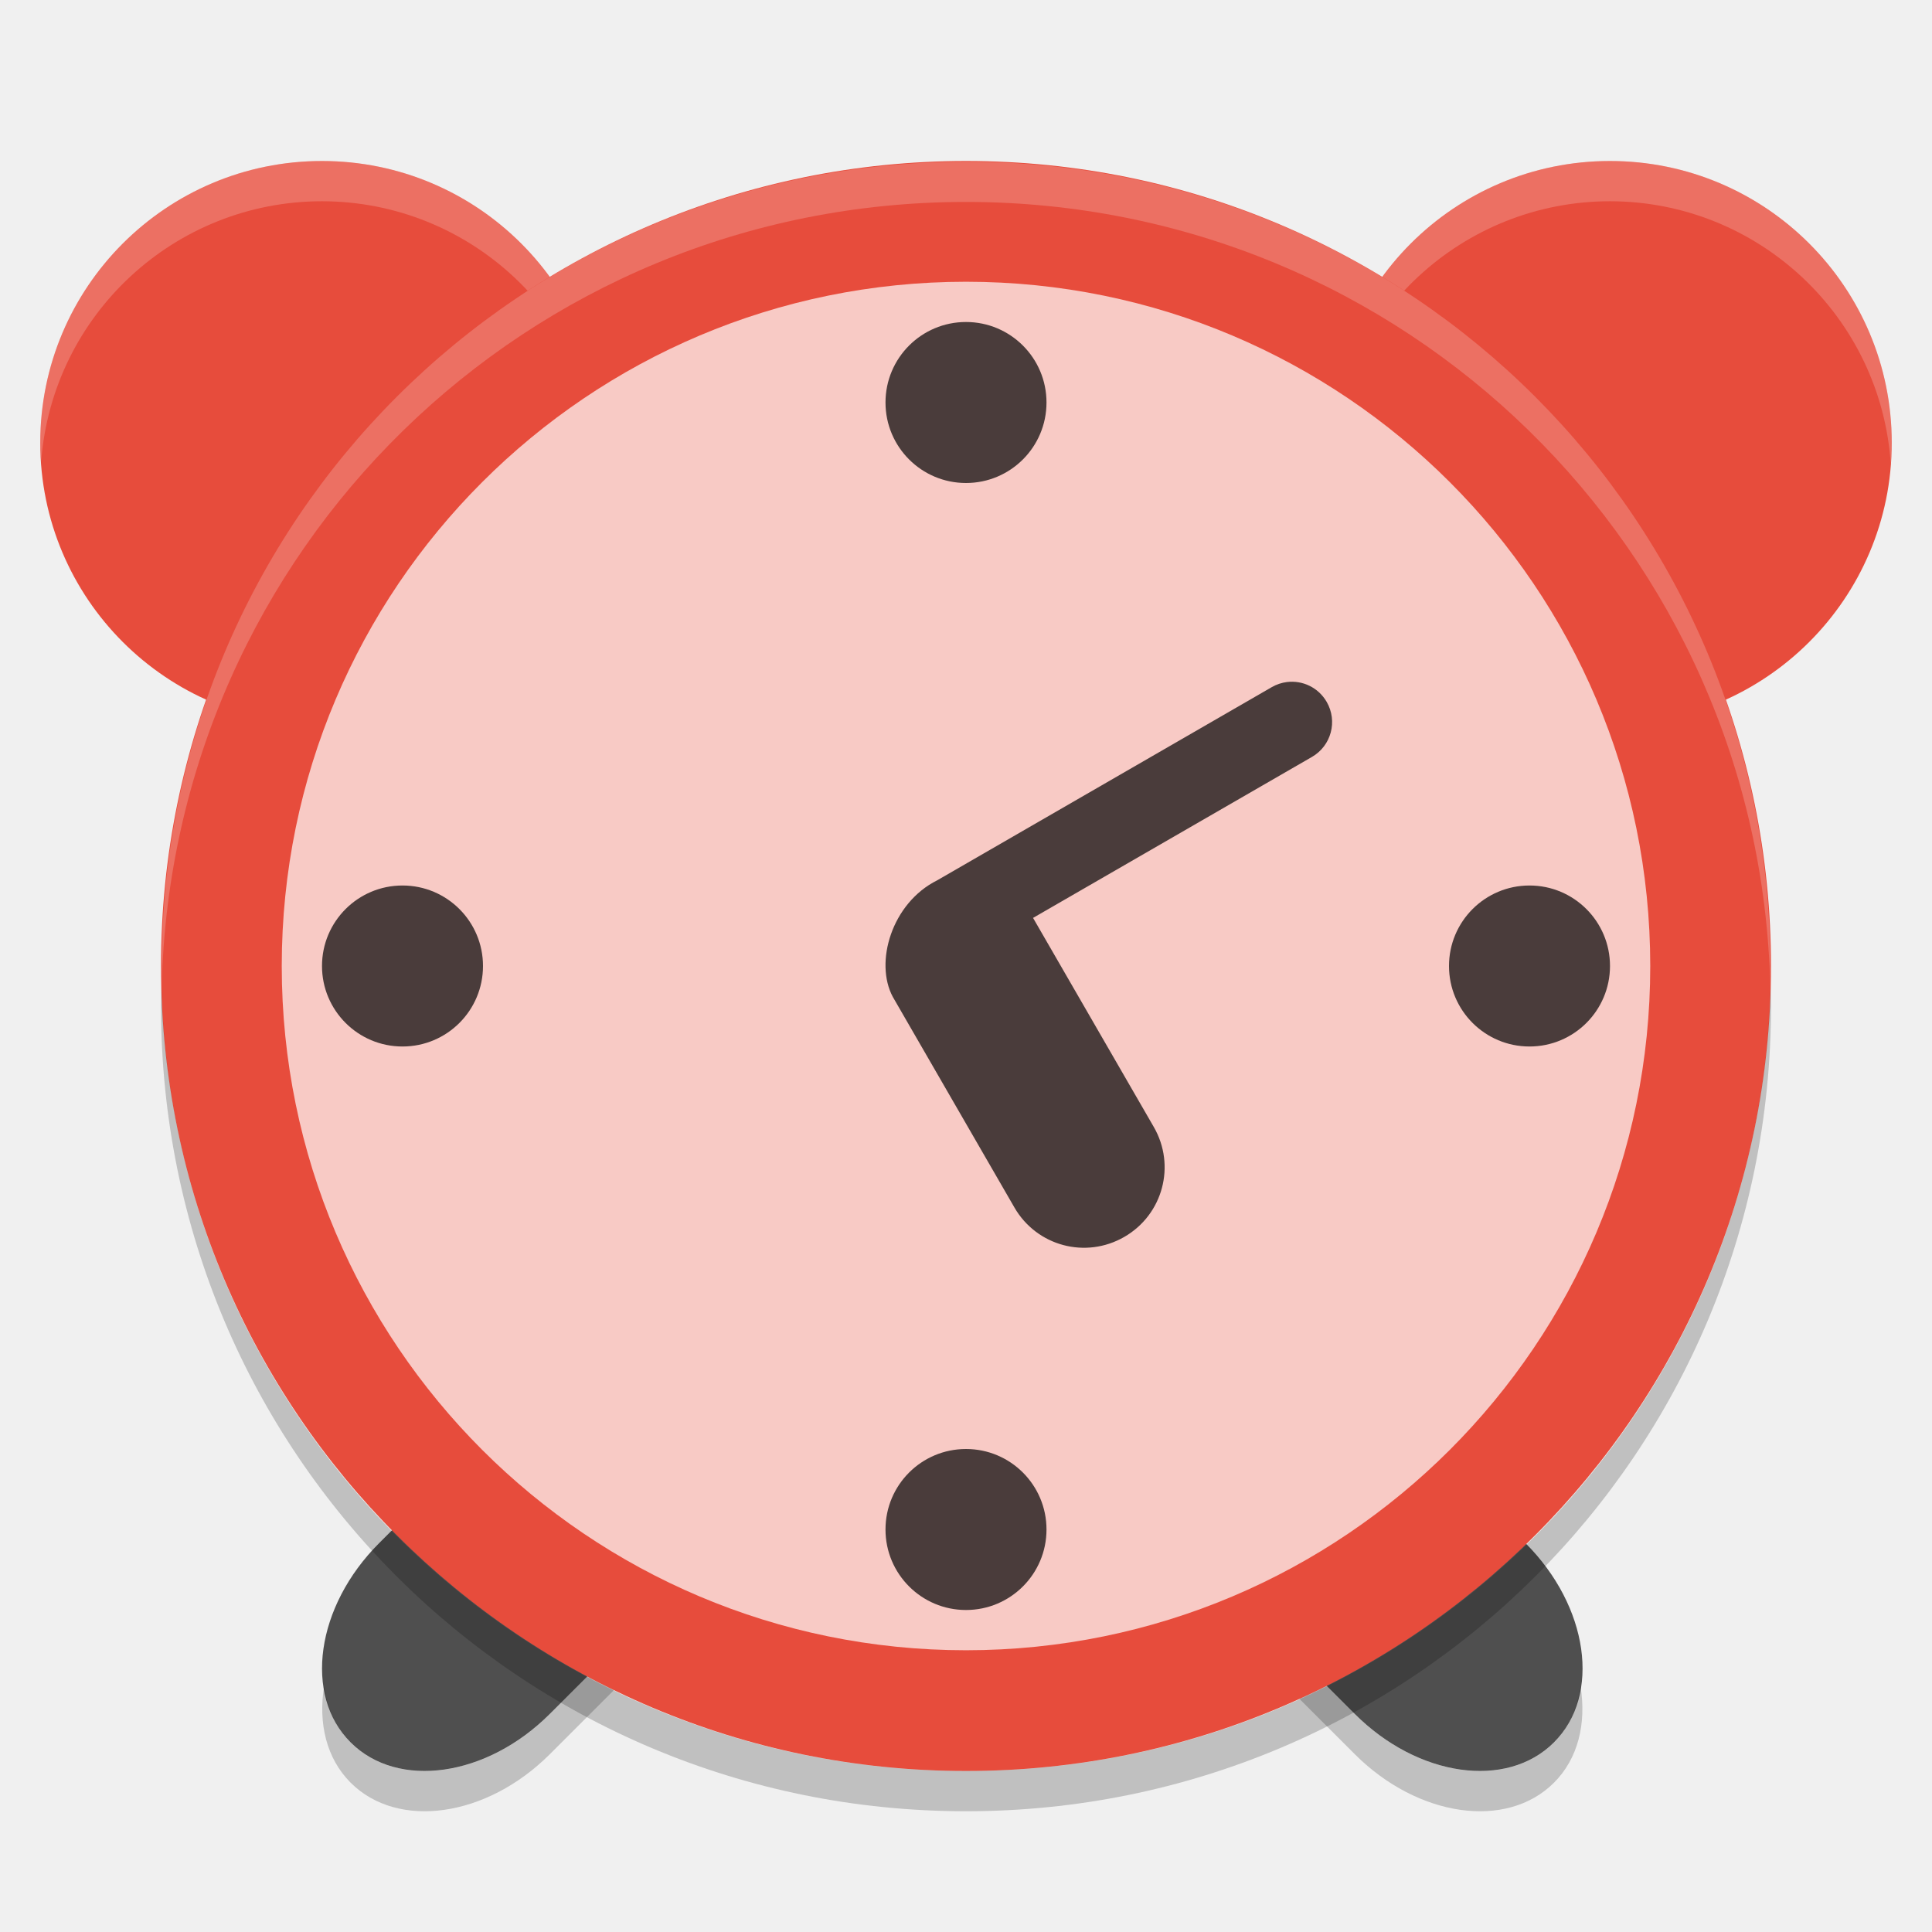
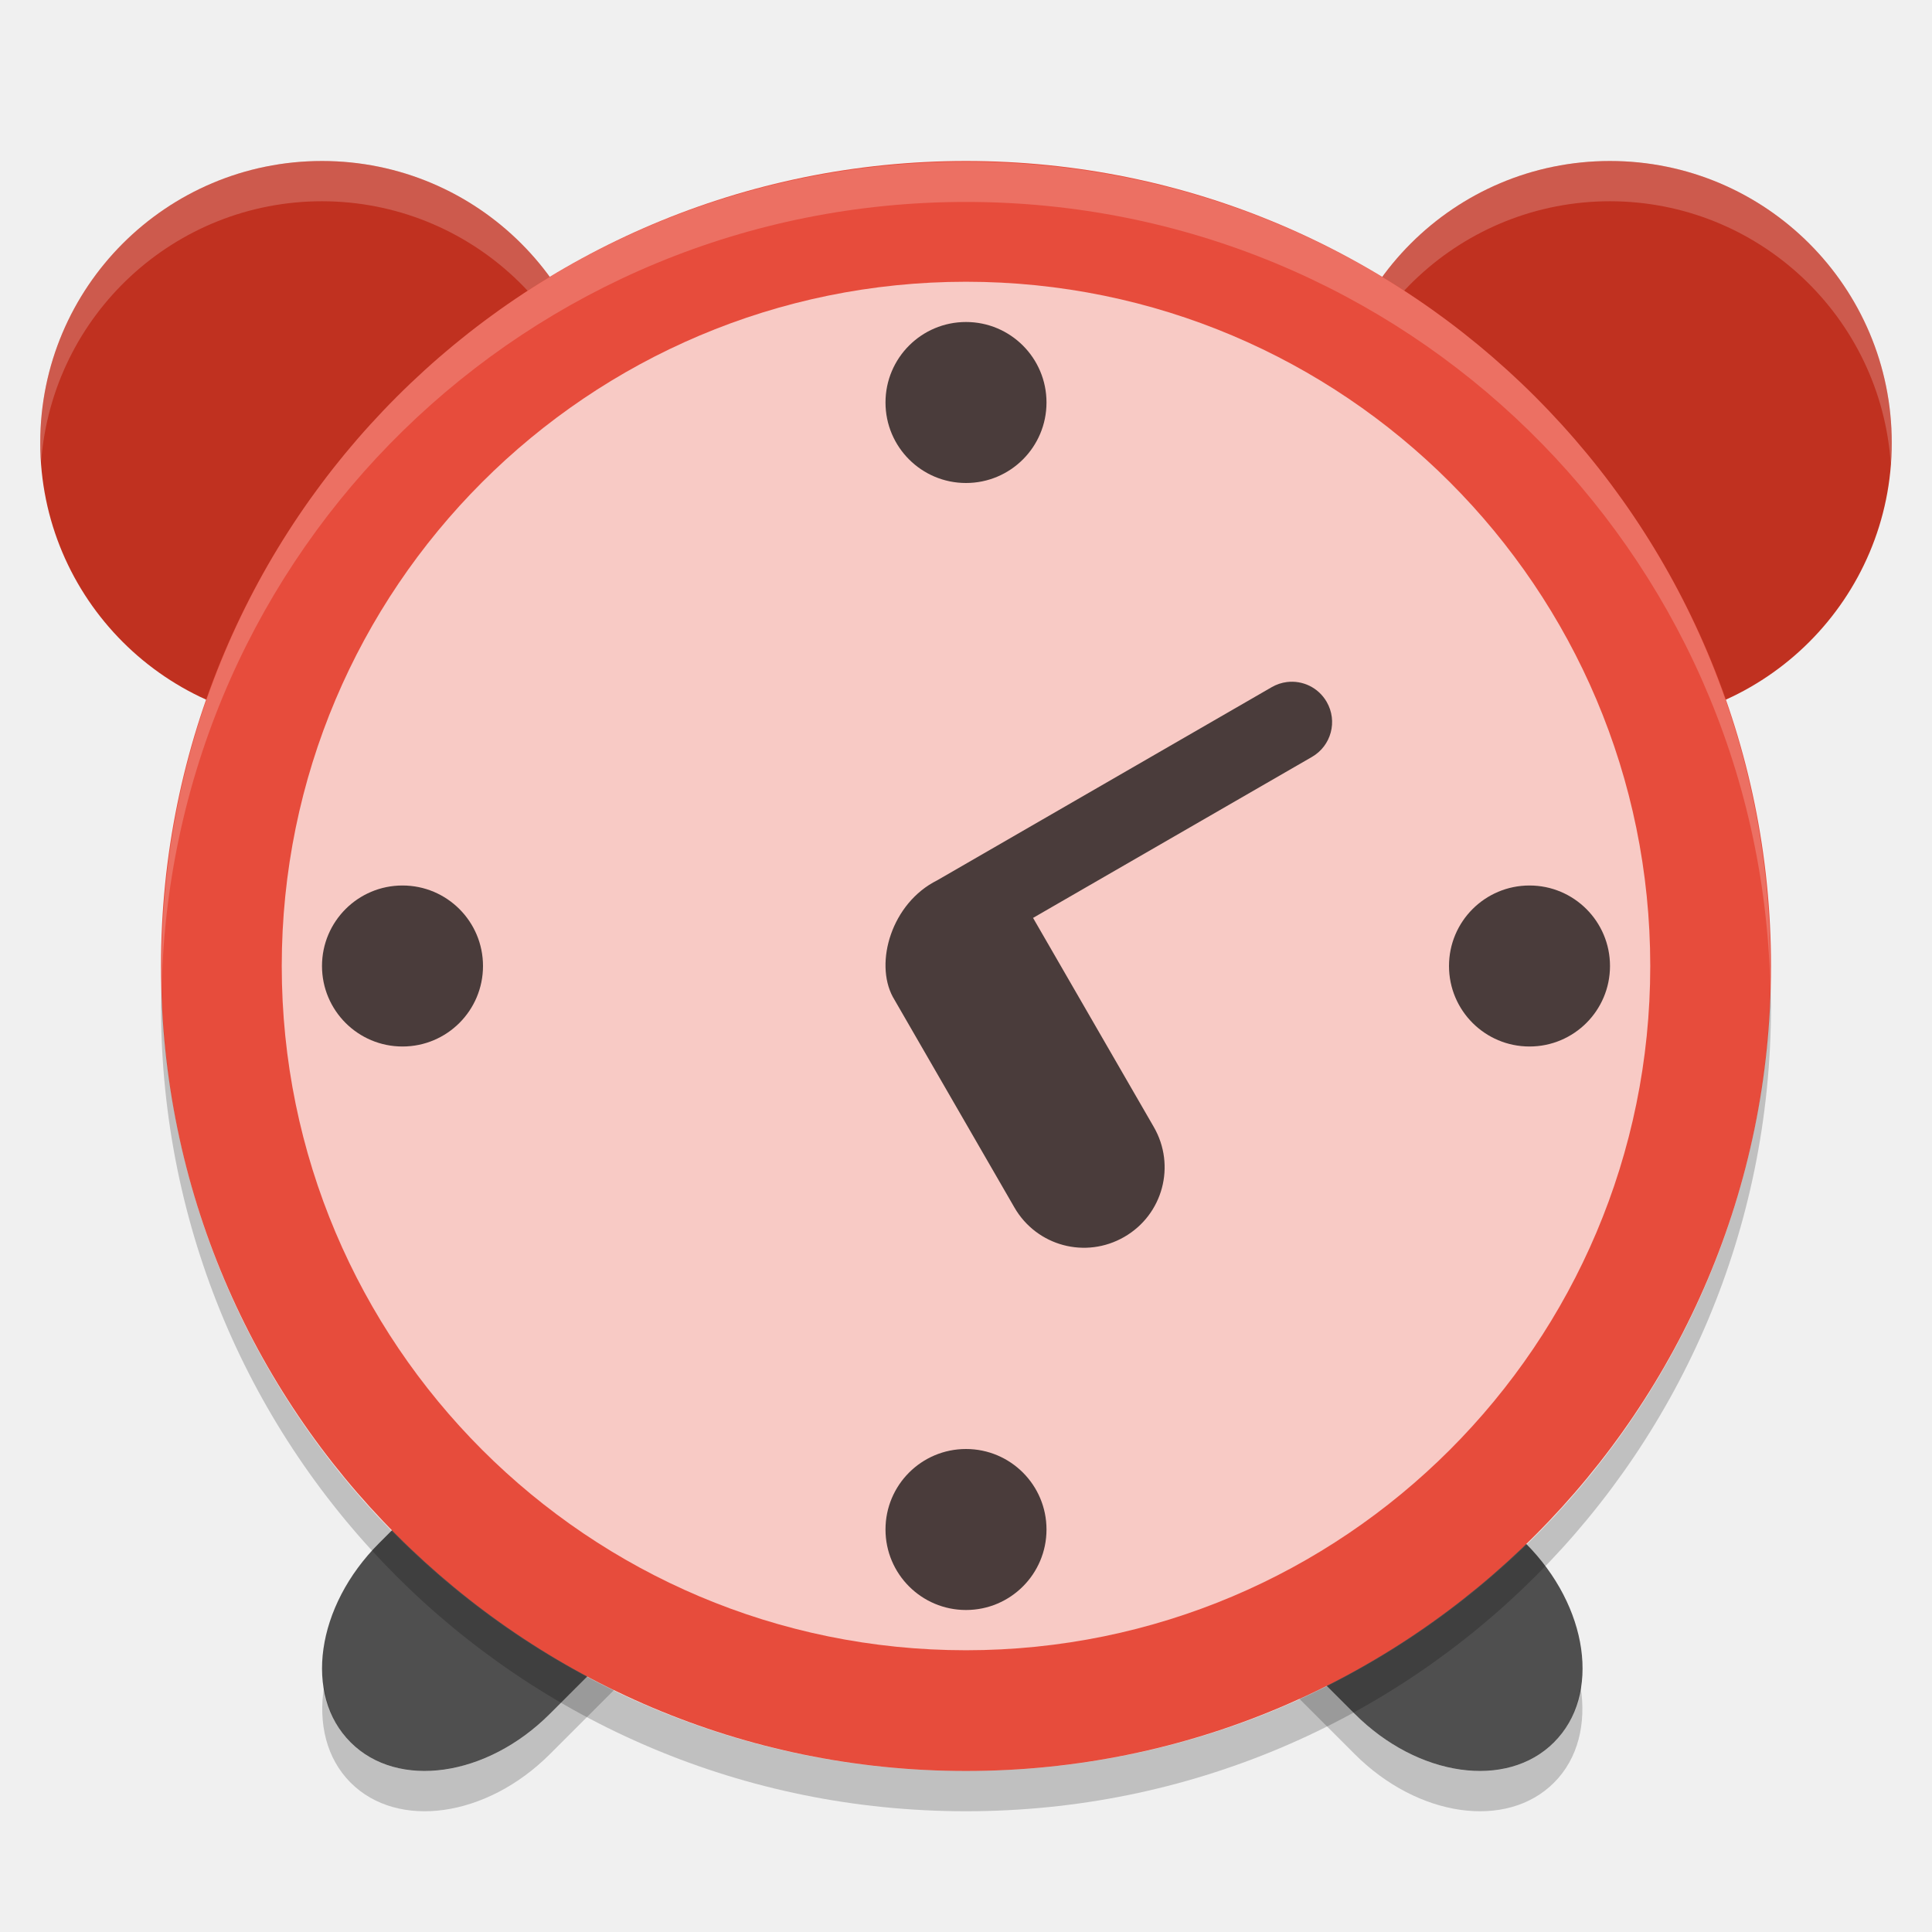
- <svg xmlns="http://www.w3.org/2000/svg" width="48" height="48" version="1">
-   <path fill="#4f4f4f" d="m16.939 32.684c-1.071-0.057-2.3 0.435-3.279 1.414l-4.242 4.242c-1.567 1.567-1.882 3.774-0.707 4.949s3.382 0.86 4.949-0.707l4.242-4.242c1.567-1.567 1.882-3.774 0.707-4.949-0.441-0.441-1.027-0.673-1.67-0.707zm13.439 0c-0.643 0.034-1.227 0.266-1.668 0.707-1.175 1.175-0.86 3.382 0.707 4.949l4.242 4.242c1.567 1.567 3.774 1.882 4.949 0.707s0.86-3.382-0.707-4.949l-4.242-4.242c-0.979-0.979-2.21-1.471-3.281-1.414z" />
-   <path opacity=".2" d="m19.27 35.78c-0.14 0.877-0.601 1.794-1.367 2.561l-4.242 4.242c-1.568 1.567-3.775 1.882-4.95 0.707-0.374-0.374-0.58-0.858-0.66-1.387-0.146 0.916 0.06 1.786 0.66 2.387 1.175 1.175 3.382 0.86 4.949-0.707l4.242-4.242c1.068-1.068 1.538-2.427 1.367-3.561zm8.781 0c-0.171 1.133 0.299 2.493 1.367 3.561l4.242 4.242c1.567 1.567 3.774 1.882 4.949 0.707 0.6-0.6 0.806-1.471 0.66-2.387-0.08 0.529-0.286 1.013-0.66 1.387-1.175 1.175-3.382 0.86-4.949-0.707l-4.242-4.242c-0.766-0.766-1.227-1.684-1.367-2.561z" />
-   <path fill="#e74c3c" d="m8 4a7 7 0 0 0 -7 7 7 7 0 0 0 7 7 7 7 0 0 0 7 -7 7 7 0 0 0 -7 -7zm32 0a7 7 0 0 0 -7 7 7 7 0 0 0 7 7 7 7 0 0 0 7 -7 7 7 0 0 0 -7 -7z" />
-   <path fill="#fff" opacity=".2" d="m8 4a7 7 0 0 0 -7 7 7 7 0 0 0 0.023 0.459 7 7 0 0 1 6.977 -6.459 7 7 0 0 1 6.977 6.541 7 7 0 0 0 0.023 -0.541 7 7 0 0 0 -7 -7zm32 0a7 7 0 0 0 -7 7 7 7 0 0 0 0.023 0.459 7 7 0 0 1 6.977 -6.459 7 7 0 0 1 6.977 6.541 7 7 0 0 0 0.023 -0.541 7 7 0 0 0 -7 -7z" />
-   <rect fill="#e74c3c" width="40" height="40" x="-44" y="-44" rx="20" ry="20" transform="matrix(0,-1,-1,0,0,0)" />
-   <path fill="#fff" opacity=".2" d="m24 4.018c-11.07 0-19.982 8.912-19.982 19.982 0 0.168-0.004 0.333 0 0.5 0.264-10.837 9.08-19.483 19.982-19.483s19.718 8.646 19.982 19.482c0.004-0.167 0-0.332 0-0.5 0-11.069-8.912-19.981-19.982-19.981z" />
-   <rect style="opacity:0.7;fill:#ffffff" width="34" height="34" x="-41" y="-41" rx="17" ry="17" transform="matrix(0,-1,-1,0,0,0)" />
-   <path style="opacity:0.7" d="M 24 8 C 22.895 8 22 8.895 22 10 C 22 11.105 22.895 12 24 12 C 25.105 12 26 11.105 26 10 C 26 8.895 25.105 8 24 8 z M 31.973 16.945 C 31.844 16.961 31.716 17.003 31.596 17.072 L 23.285 21.871 C 22.151 22.436 21.722 23.913 22.182 24.768 L 25.203 30 C 25.757 30.959 26.974 31.285 27.934 30.73 C 28.893 30.176 29.219 28.959 28.666 28 L 25.666 22.805 L 32.596 18.805 C 33.075 18.528 33.238 17.917 32.961 17.438 C 32.753 17.078 32.359 16.897 31.973 16.945 z M 10 22 C 8.895 22 8 22.895 8 24 C 8 25.105 8.895 26 10 26 C 11.105 26 12 25.105 12 24 C 12 22.895 11.105 22 10 22 z M 38 22 C 36.895 22 36 22.895 36 24 C 36 25.105 36.895 26 38 26 C 39.105 26 40 25.105 40 24 C 40 22.895 39.105 22 38 22 z M 24 36 C 22.895 36 22 36.895 22 38 C 22 39.105 22.895 40 24 40 C 25.105 40 26 39.105 26 38 C 26 36.895 25.105 36 24 36 z" />
-   <path opacity=".2" d="m4.012 24.5c-0.004 0.167-0.012 0.332-0.012 0.5 0 11.08 8.92 20 20 20s20-8.92 20-20c0-0.168-0.008-0.333-0.012-0.5-0.264 10.846-9.076 19.5-19.988 19.5s-19.724-8.654-19.988-19.5z" />
+ <svg xmlns="http://www.w3.org/2000/svg" width="48" height="48" version="1" id="svg2">
+   <defs id="defs24" />
+   <path fill="#4f4f4f" d="m16.939 32.684c-1.071-0.057-2.3 0.435-3.279 1.414l-4.242 4.242c-1.567 1.567-1.882 3.774-0.707 4.949s3.382 0.86 4.949-0.707l4.242-4.242c1.567-1.567 1.882-3.774 0.707-4.949-0.441-0.441-1.027-0.673-1.67-0.707zm13.439 0c-0.643 0.034-1.227 0.266-1.668 0.707-1.175 1.175-0.86 3.382 0.707 4.949l4.242 4.242c1.567 1.567 3.774 1.882 4.949 0.707s0.86-3.382-0.707-4.949l-4.242-4.242c-0.979-0.979-2.21-1.471-3.281-1.414z" id="path4" />
+   <path opacity=".2" d="m19.27 35.78c-0.14 0.877-0.601 1.794-1.367 2.561l-4.242 4.242c-1.568 1.567-3.775 1.882-4.95 0.707-0.374-0.374-0.58-0.858-0.66-1.387-0.146 0.916 0.06 1.786 0.66 2.387 1.175 1.175 3.382 0.86 4.949-0.707l4.242-4.242c1.068-1.068 1.538-2.427 1.367-3.561zm8.781 0c-0.171 1.133 0.299 2.493 1.367 3.561l4.242 4.242c1.567 1.567 3.774 1.882 4.949 0.707 0.6-0.6 0.806-1.471 0.66-2.387-0.08 0.529-0.286 1.013-0.66 1.387-1.175 1.175-3.382 0.86-4.949-0.707l-4.242-4.242c-0.766-0.766-1.227-1.684-1.367-2.561z" id="path6" />
+   <path fill="#e74c3c" d="m8 4a7 7 0 0 0 -7 7 7 7 0 0 0 7 7 7 7 0 0 0 7 -7 7 7 0 0 0 -7 -7zm32 0a7 7 0 0 0 -7 7 7 7 0 0 0 7 7 7 7 0 0 0 7 -7 7 7 0 0 0 -7 -7z" id="path8" style="fill:#c03120;fill-opacity:1" />
+   <path fill="#fff" opacity=".2" d="m8 4a7 7 0 0 0 -7 7 7 7 0 0 0 0.023 0.459 7 7 0 0 1 6.977 -6.459 7 7 0 0 1 6.977 6.541 7 7 0 0 0 0.023 -0.541 7 7 0 0 0 -7 -7zm32 0a7 7 0 0 0 -7 7 7 7 0 0 0 0.023 0.459 7 7 0 0 1 6.977 -6.459 7 7 0 0 1 6.977 6.541 7 7 0 0 0 0.023 -0.541 7 7 0 0 0 -7 -7z" id="path10" />
+   <rect fill="#e74c3c" width="40" height="40" x="-44" y="-44" rx="20" ry="20" transform="matrix(0,-1,-1,0,0,0)" id="rect12" />
+   <path fill="#fff" opacity=".2" d="m24 4.018c-11.07 0-19.982 8.912-19.982 19.982 0 0.168-0.004 0.333 0 0.5 0.264-10.837 9.08-19.483 19.982-19.483s19.718 8.646 19.982 19.482c0.004-0.167 0-0.332 0-0.5 0-11.069-8.912-19.981-19.982-19.981z" id="path14" />
+   <rect style="opacity:0.7;fill:#ffffff" width="34" height="34" x="-41" y="-41" rx="17" ry="17" transform="matrix(0,-1,-1,0,0,0)" id="rect16" />
+   <path style="opacity:0.7" d="M 24 8 C 22.895 8 22 8.895 22 10 C 22 11.105 22.895 12 24 12 C 25.105 12 26 11.105 26 10 C 26 8.895 25.105 8 24 8 z M 31.973 16.945 C 31.844 16.961 31.716 17.003 31.596 17.072 L 23.285 21.871 C 22.151 22.436 21.722 23.913 22.182 24.768 L 25.203 30 C 25.757 30.959 26.974 31.285 27.934 30.73 C 28.893 30.176 29.219 28.959 28.666 28 L 25.666 22.805 L 32.596 18.805 C 33.075 18.528 33.238 17.917 32.961 17.438 C 32.753 17.078 32.359 16.897 31.973 16.945 z M 10 22 C 8.895 22 8 22.895 8 24 C 8 25.105 8.895 26 10 26 C 11.105 26 12 25.105 12 24 C 12 22.895 11.105 22 10 22 z M 38 22 C 36.895 22 36 22.895 36 24 C 36 25.105 36.895 26 38 26 C 39.105 26 40 25.105 40 24 C 40 22.895 39.105 22 38 22 z M 24 36 C 22.895 36 22 36.895 22 38 C 22 39.105 22.895 40 24 40 C 25.105 40 26 39.105 26 38 C 26 36.895 25.105 36 24 36 z" id="path18" />
+   <path opacity=".2" d="m4.012 24.5c-0.004 0.167-0.012 0.332-0.012 0.5 0 11.08 8.92 20 20 20s20-8.92 20-20c0-0.168-0.008-0.333-0.012-0.5-0.264 10.846-9.076 19.5-19.988 19.5s-19.724-8.654-19.988-19.5z" id="path20" />
</svg>
